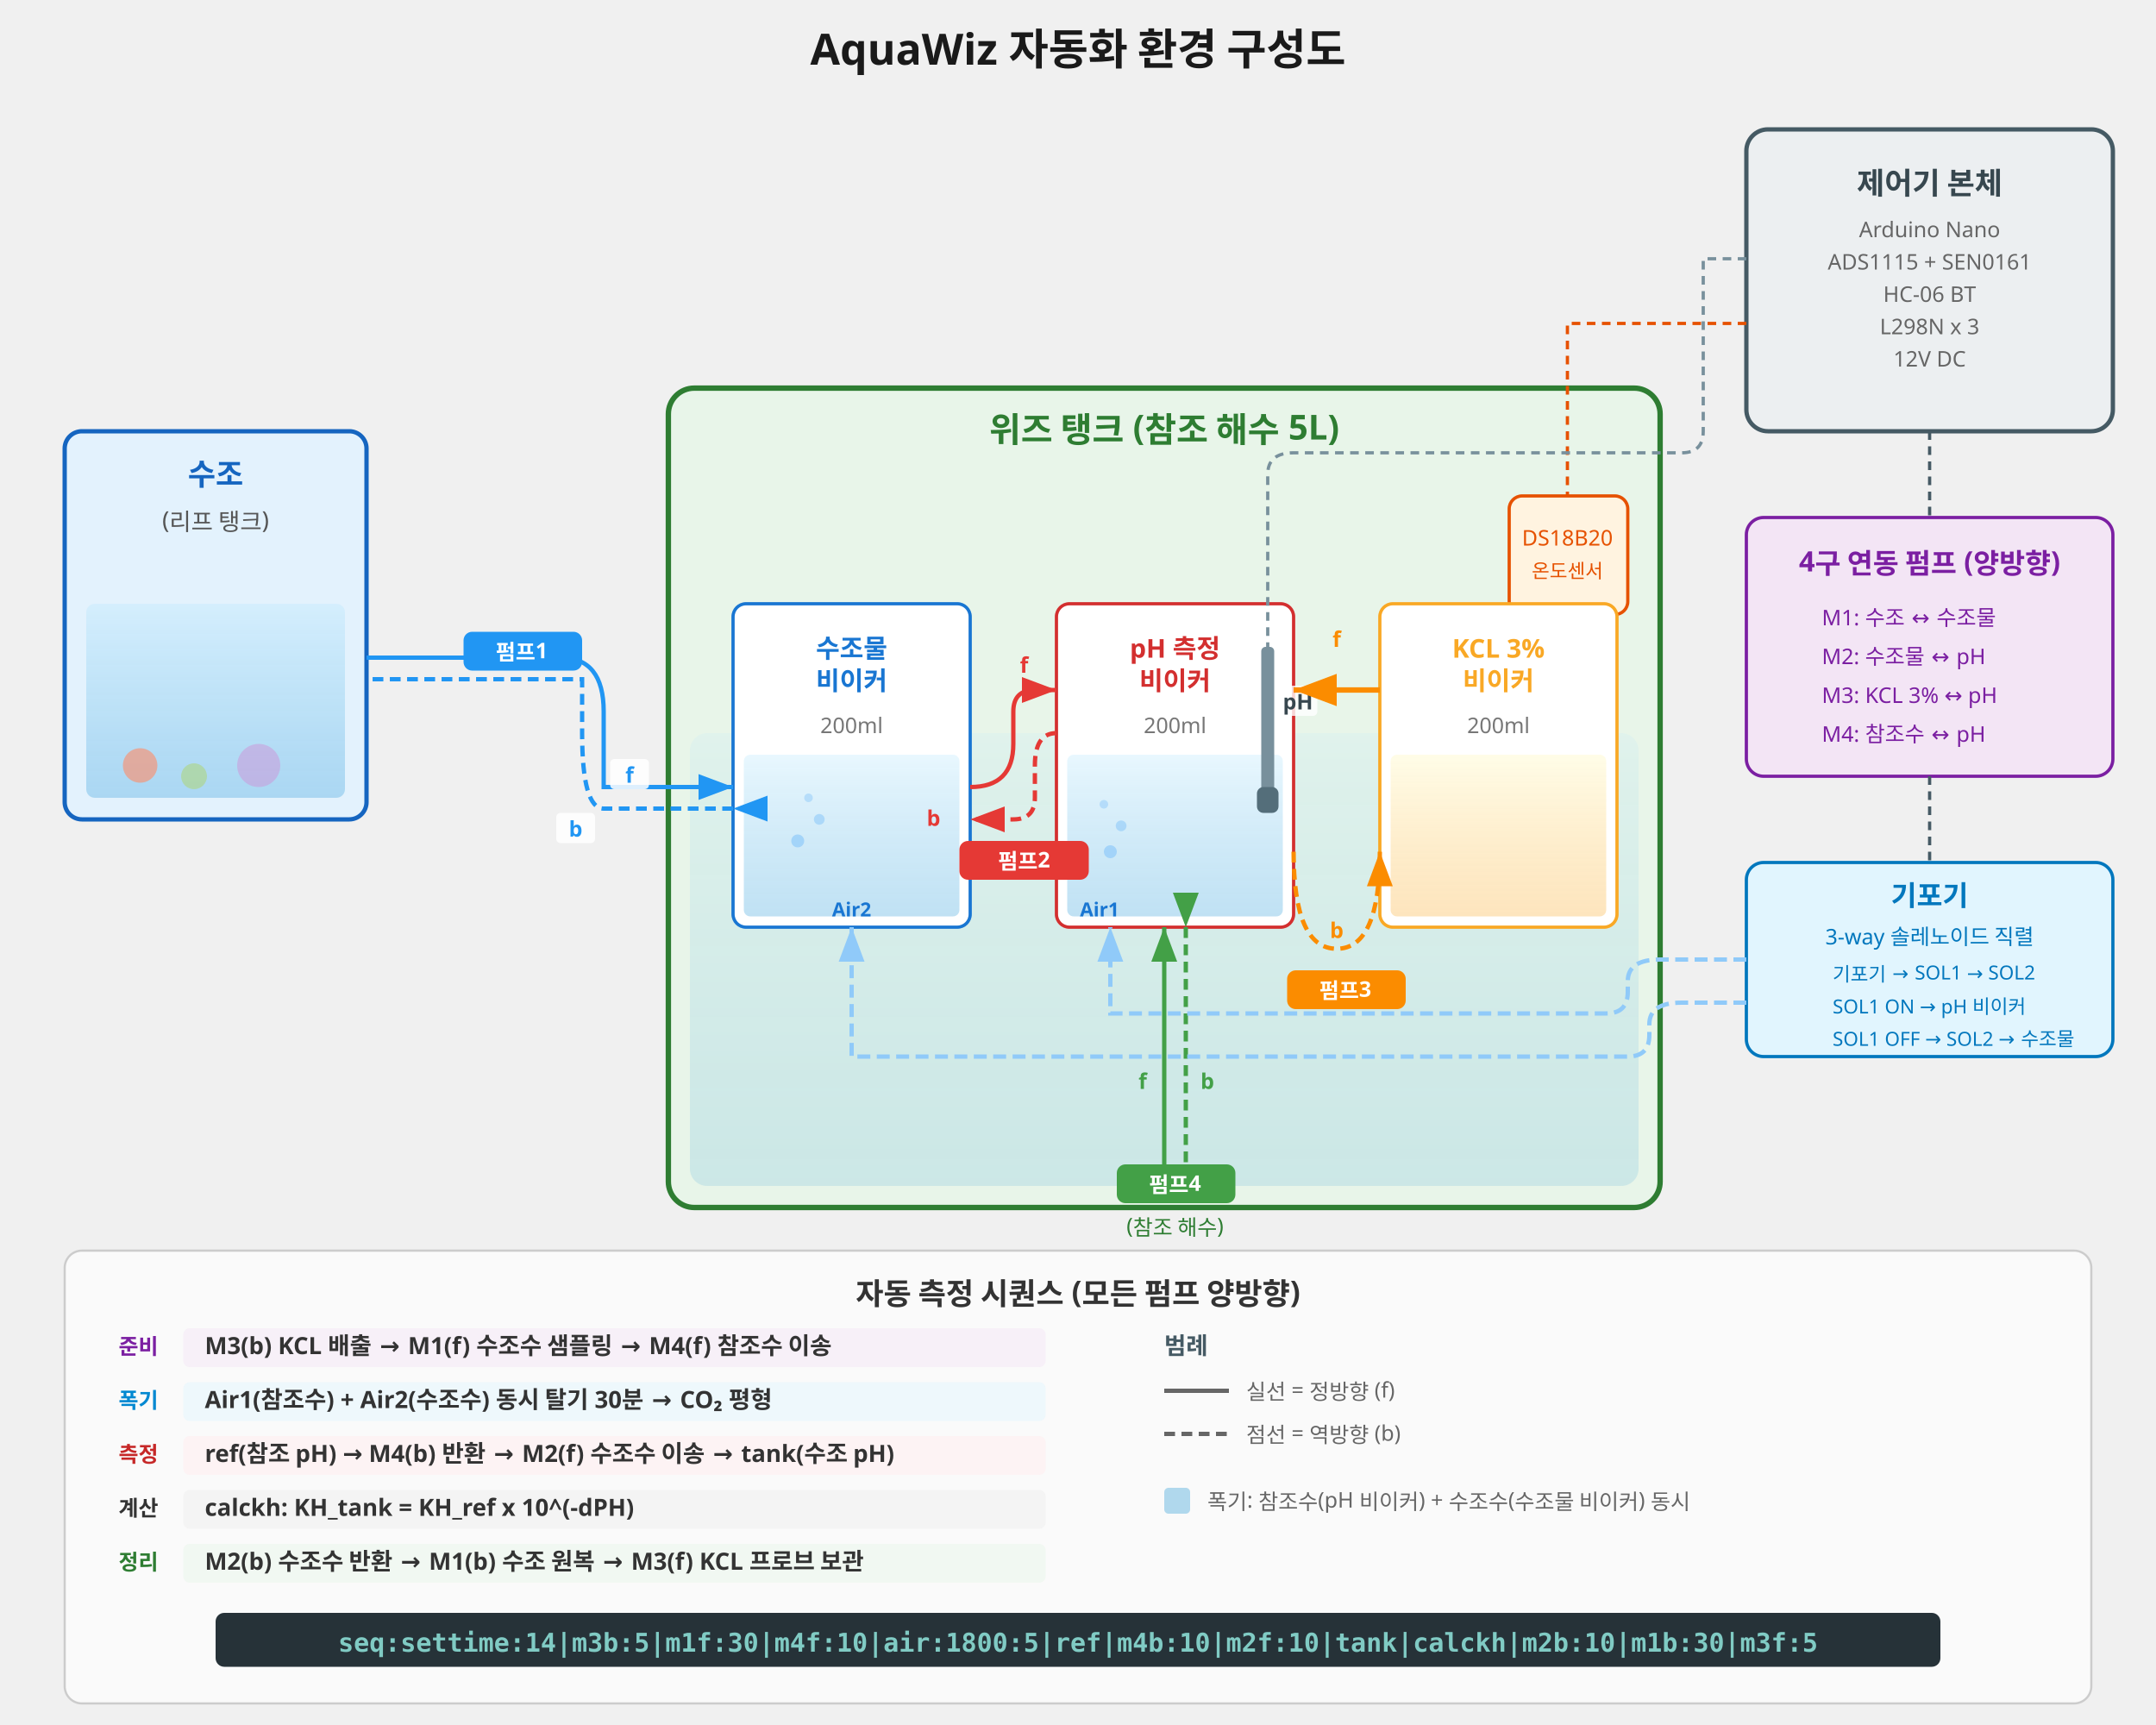
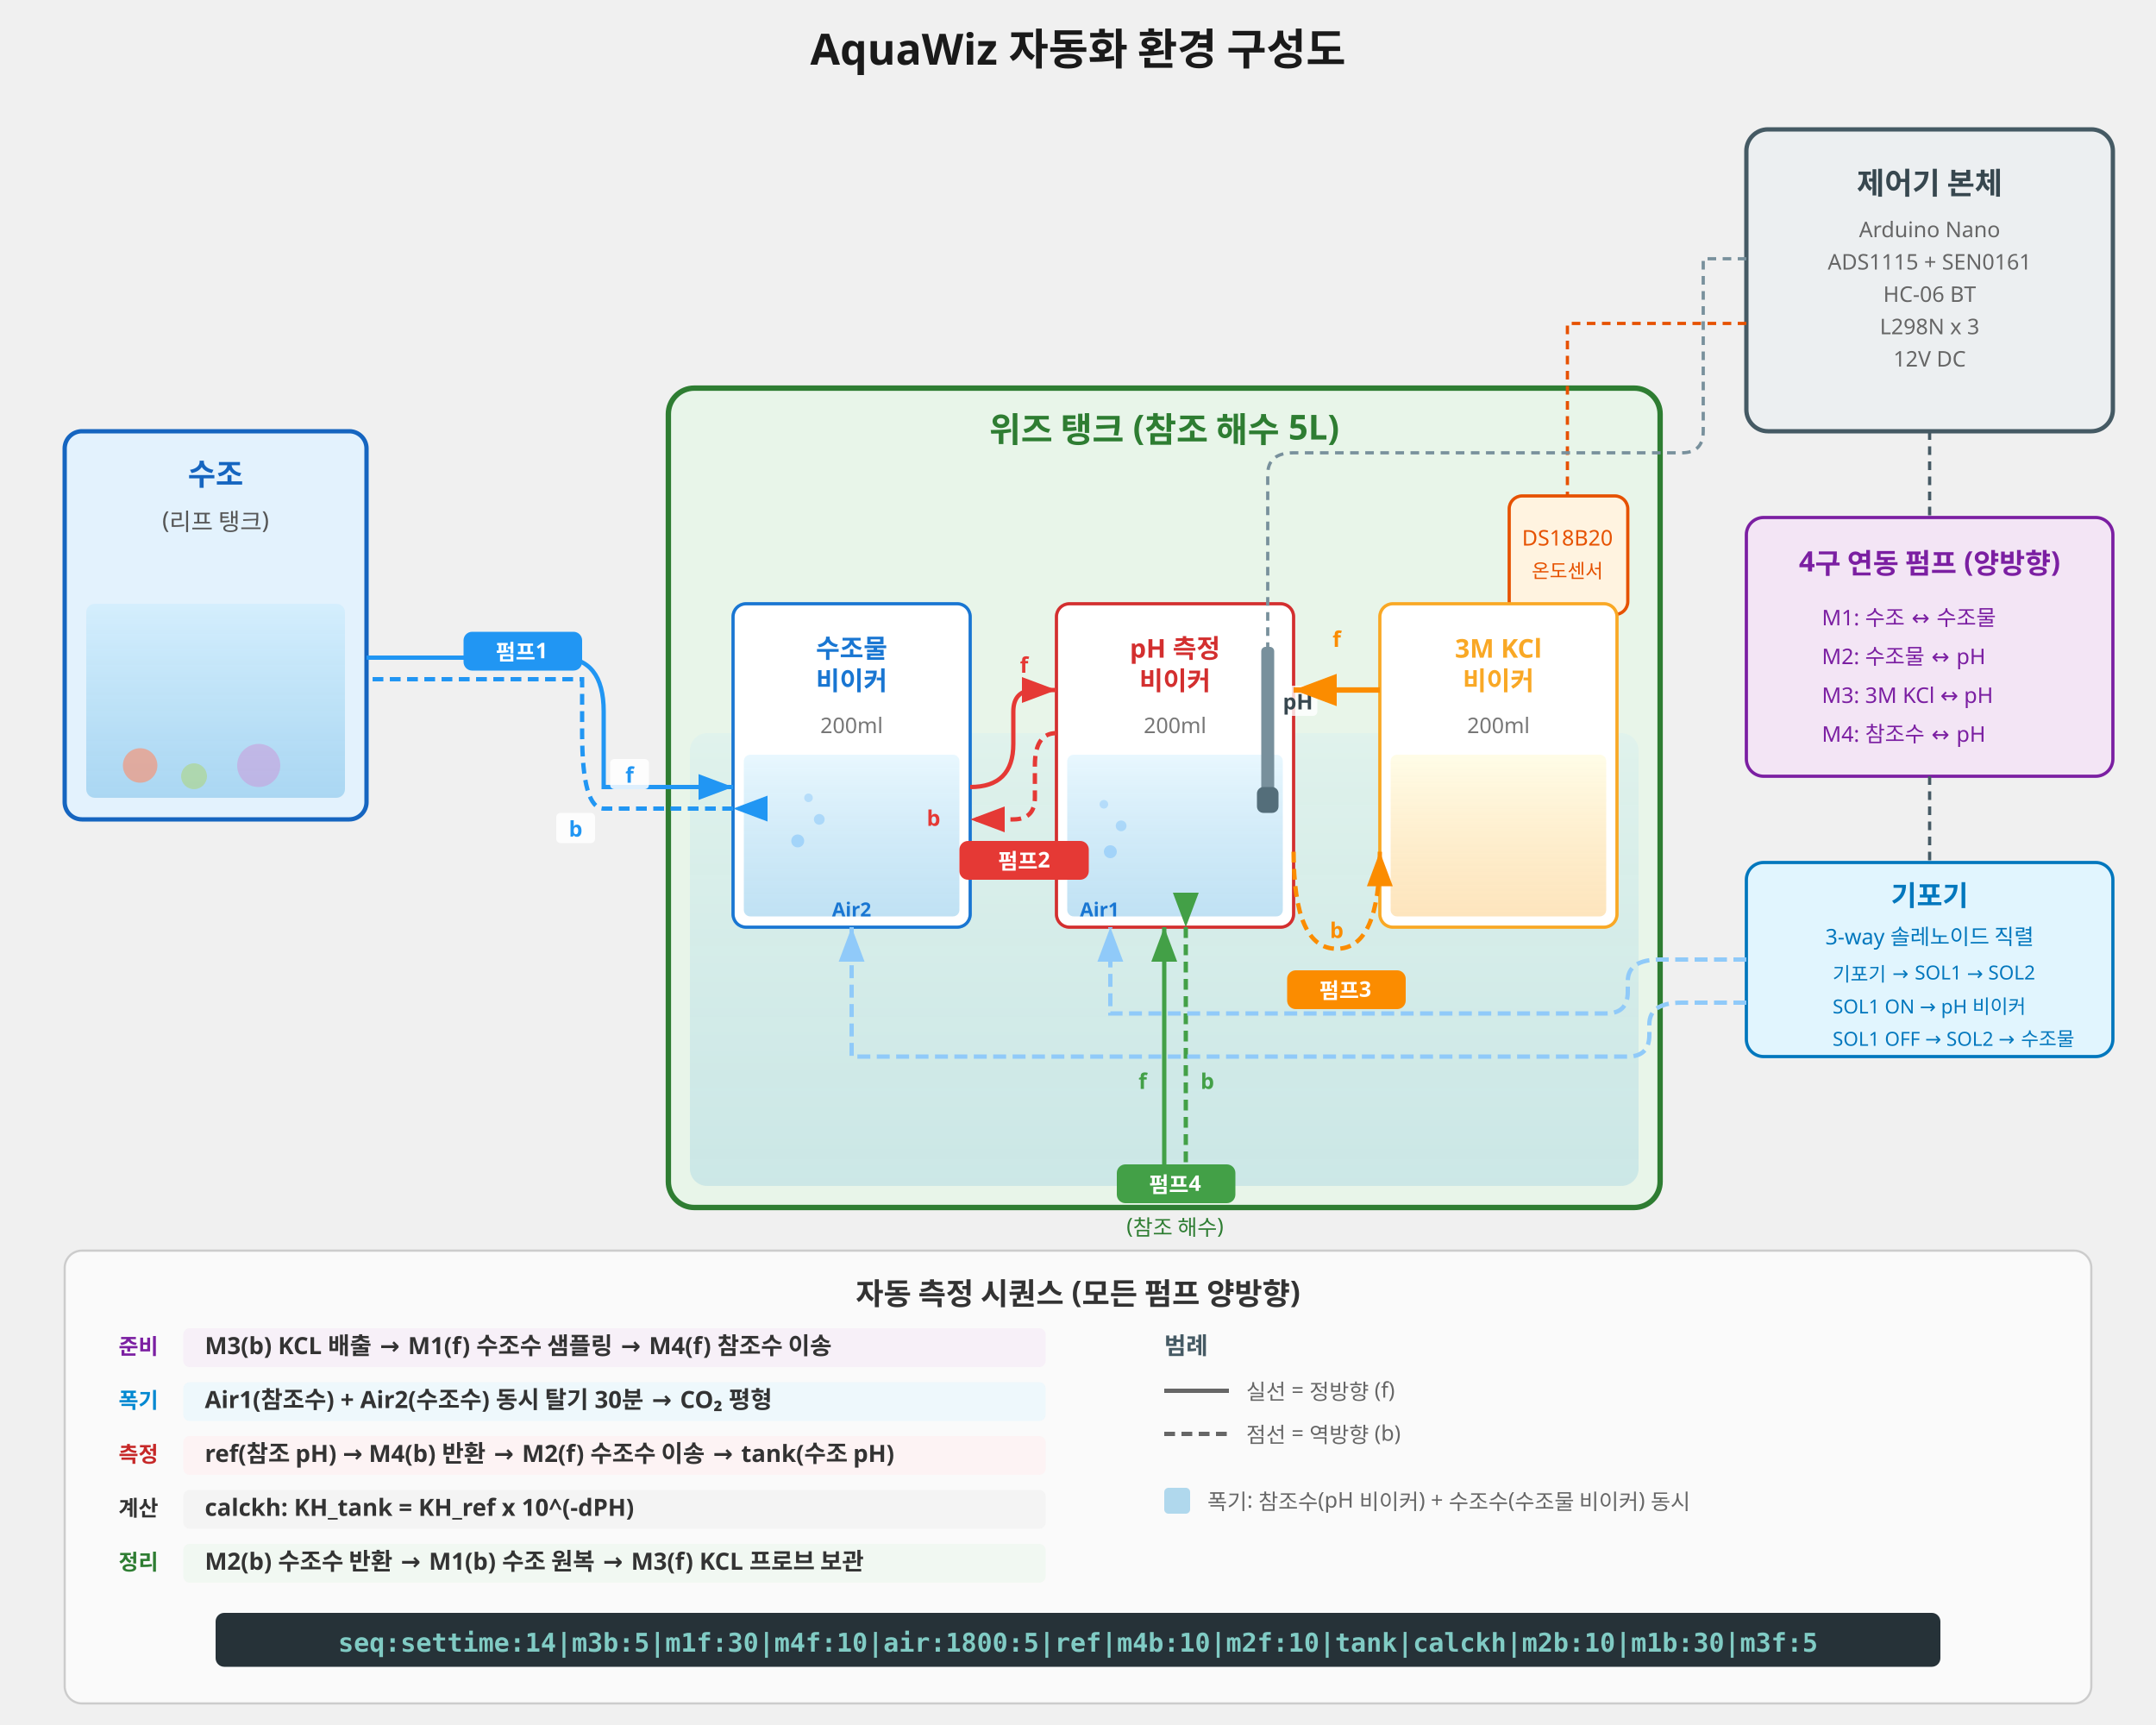
<svg xmlns="http://www.w3.org/2000/svg" viewBox="0 0 1000 800" font-family="'Malgun Gothic', 'Apple SD Gothic Neo', sans-serif" font-size="12">
  <defs>
    <marker id="arrow-blue" markerWidth="8" markerHeight="6" refX="8" refY="3" orient="auto">
      <path d="M0,0 L8,3 L0,6 Z" fill="#2196F3" />
    </marker>
    <marker id="arrow-red" markerWidth="8" markerHeight="6" refX="8" refY="3" orient="auto">
      <path d="M0,0 L8,3 L0,6 Z" fill="#e53935" />
    </marker>
    <marker id="arrow-green" markerWidth="8" markerHeight="6" refX="8" refY="3" orient="auto">
      <path d="M0,0 L8,3 L0,6 Z" fill="#43A047" />
    </marker>
    <marker id="arrow-orange" markerWidth="8" markerHeight="6" refX="8" refY="3" orient="auto">
      <path d="M0,0 L8,3 L0,6 Z" fill="#FB8C00" />
    </marker>
    <marker id="arrow-air" markerWidth="8" markerHeight="6" refX="8" refY="3" orient="auto">
      <path d="M0,0 L8,3 L0,6 Z" fill="#90CAF9" />
    </marker>
    <linearGradient id="water" x1="0" y1="0" x2="0" y2="1">
      <stop offset="0%" stop-color="#B3E5FC" stop-opacity="0.3" />
      <stop offset="100%" stop-color="#0288D1" stop-opacity="0.25" />
    </linearGradient>
    <linearGradient id="kcl" x1="0" y1="0" x2="0" y2="1">
      <stop offset="0%" stop-color="#FFF9C4" stop-opacity="0.4" />
      <stop offset="100%" stop-color="#F9A825" stop-opacity="0.3" />
    </linearGradient>
  </defs>
  <text x="500" y="30" text-anchor="middle" font-size="20" font-weight="bold" fill="#1a1a1a">AquaWiz 자동화 환경 구성도</text>
  <rect x="30" y="200" width="140" height="180" rx="8" fill="#E3F2FD" stroke="#1565C0" stroke-width="2" />
  <rect x="40" y="280" width="120" height="90" rx="4" fill="url(#water)" />
  <text x="100" y="225" text-anchor="middle" font-size="14" font-weight="bold" fill="#1565C0">수조</text>
  <text x="100" y="245" text-anchor="middle" font-size="11" fill="#555">(리프 탱크)</text>
  <circle cx="65" cy="355" r="8" fill="#FF8A65" opacity="0.6" />
  <circle cx="90" cy="360" r="6" fill="#AED581" opacity="0.6" />
  <circle cx="120" cy="355" r="10" fill="#CE93D8" opacity="0.5" />
  <rect x="310" y="180" width="460" height="380" rx="12" fill="#E8F5E9" stroke="#2E7D32" stroke-width="2.5" stroke-dasharray="none" />
  <text x="540" y="205" text-anchor="middle" font-size="16" font-weight="bold" fill="#2E7D32">위즈 탱크 (참조 해수 5L)</text>
  <rect x="320" y="340" width="440" height="210" rx="8" fill="url(#water)" opacity="0.5" />
  <rect x="700" y="230" width="55" height="55" rx="6" fill="#FFF3E0" stroke="#E65100" stroke-width="1.5" />
  <text x="727" y="253" text-anchor="middle" font-size="10" fill="#E65100">DS18B20</text>
  <text x="727" y="268" text-anchor="middle" font-size="9" fill="#E65100">온도센서</text>
  <line x1="727" y1="285" x2="727" y2="350" stroke="#E65100" stroke-width="2" stroke-dasharray="4,3" />
  <circle cx="727" cy="355" r="4" fill="#E65100" />
  <rect x="340" y="280" width="110" height="150" rx="6" fill="white" stroke="#1976D2" stroke-width="1.5" />
  <rect x="345" y="350" width="100" height="75" rx="3" fill="url(#water)" />
  <text x="395" y="305" text-anchor="middle" font-size="12" font-weight="bold" fill="#1976D2">수조물</text>
  <text x="395" y="320" text-anchor="middle" font-size="12" font-weight="bold" fill="#1976D2">비이커</text>
  <text x="395" y="340" text-anchor="middle" font-size="10" fill="#777">200ml</text>
  <circle cx="370" cy="390" r="3" fill="#90CAF9" opacity="0.7" />
  <circle cx="380" cy="380" r="2.5" fill="#90CAF9" opacity="0.6" />
  <circle cx="375" cy="370" r="2" fill="#90CAF9" opacity="0.5" />
  <text x="395" y="425" text-anchor="middle" font-size="9" fill="#1976D2" font-weight="bold">Air2</text>
  <rect x="490" y="280" width="110" height="150" rx="6" fill="white" stroke="#D32F2F" stroke-width="1.5" />
  <rect x="495" y="350" width="100" height="75" rx="3" fill="url(#water)" />
  <text x="545" y="305" text-anchor="middle" font-size="12" font-weight="bold" fill="#D32F2F">pH 측정</text>
  <text x="545" y="320" text-anchor="middle" font-size="12" font-weight="bold" fill="#D32F2F">비이커</text>
  <text x="545" y="340" text-anchor="middle" font-size="10" fill="#777">200ml</text>
  <rect x="585" y="300" width="6" height="70" rx="2" fill="#78909C" />
  <rect x="583" y="365" width="10" height="12" rx="3" fill="#546E7A" />
  <rect x="593" y="318" width="18" height="14" rx="2" fill="white" opacity="0.8" />
  <text x="602" y="329" text-anchor="middle" font-size="10" fill="#37474F" font-weight="bold">pH</text>
  <circle cx="515" cy="395" r="3" fill="#90CAF9" opacity="0.7" />
  <circle cx="520" cy="383" r="2.5" fill="#90CAF9" opacity="0.6" />
  <circle cx="512" cy="373" r="2" fill="#90CAF9" opacity="0.5" />
  <text x="510" y="425" text-anchor="middle" font-size="9" fill="#1976D2" font-weight="bold">Air1</text>
  <rect x="640" y="280" width="110" height="150" rx="6" fill="white" stroke="#F9A825" stroke-width="1.5" />
  <rect x="645" y="350" width="100" height="75" rx="3" fill="url(#kcl)" />
-   <text x="695" y="305" text-anchor="middle" font-size="12" font-weight="bold" fill="#F9A825">KCL 3%</text>
+   <text x="695" y="305" text-anchor="middle" font-size="12" font-weight="bold" fill="#F9A825">3M KCl</text>
  <text x="695" y="320" text-anchor="middle" font-size="12" font-weight="bold" fill="#F9A825">비이커</text>
  <text x="695" y="340" text-anchor="middle" font-size="10" fill="#777">200ml</text>
  <rect x="810" y="60" width="170" height="140" rx="10" fill="#ECEFF1" stroke="#455A64" stroke-width="2" />
  <text x="895" y="90" text-anchor="middle" font-size="14" font-weight="bold" fill="#37474F">제어기 본체</text>
  <text x="895" y="110" text-anchor="middle" font-size="10" fill="#666">Arduino Nano</text>
  <text x="895" y="125" text-anchor="middle" font-size="10" fill="#666">ADS1115 + SEN0161</text>
  <text x="895" y="140" text-anchor="middle" font-size="10" fill="#666">HC-06 BT</text>
  <text x="895" y="155" text-anchor="middle" font-size="10" fill="#666">L298N x 3</text>
  <text x="895" y="170" text-anchor="middle" font-size="10" fill="#666">12V DC</text>
  <rect x="810" y="240" width="170" height="120" rx="8" fill="#F3E5F5" stroke="#7B1FA2" stroke-width="1.5" />
  <text x="895" y="265" text-anchor="middle" font-size="13" font-weight="bold" fill="#7B1FA2">4구 연동 펌프 (양방향)</text>
  <text x="845" y="290" font-size="10" fill="#7B1FA2">M1: 수조 ↔ 수조물</text>
  <text x="845" y="308" font-size="10" fill="#7B1FA2">M2: 수조물 ↔ pH</text>
-   <text x="845" y="326" font-size="10" fill="#7B1FA2">M3: KCL 3% ↔ pH</text>
+   <text x="845" y="326" font-size="10" fill="#7B1FA2">M3: 3M KCl ↔ pH</text>
  <text x="845" y="344" font-size="10" fill="#7B1FA2">M4: 참조수 ↔ pH</text>
  <rect x="810" y="400" width="170" height="90" rx="8" fill="#E1F5FE" stroke="#0277BD" stroke-width="1.5" />
  <text x="895" y="420" text-anchor="middle" font-size="13" font-weight="bold" fill="#0277BD">기포기</text>
  <text x="895" y="438" text-anchor="middle" font-size="10" fill="#0277BD">3-way 솔레노이드 직렬</text>
  <text x="850" y="455" font-size="9" fill="#0277BD">기포기 → SOL1 → SOL2</text>
  <text x="850" y="470" font-size="9" fill="#0277BD">SOL1 ON → pH 비이커</text>
  <text x="850" y="485" font-size="9" fill="#0277BD">SOL1 OFF → SOL2 → 수조물</text>
  <path d="M170,305 L260,305 Q280,305 280,330 L280,365 L340,365" fill="none" stroke="#2196F3" stroke-width="2" marker-end="url(#arrow-blue)" />
  <path d="M340,375 L280,375 Q270,375 270,340 L270,315 L170,315" fill="none" stroke="#2196F3" stroke-width="2" stroke-dasharray="5,3" marker-start="url(#arrow-blue)" />
  <rect x="215" y="293" width="55" height="18" rx="4" fill="#2196F3" />
  <text x="242" y="306" text-anchor="middle" font-size="10" fill="white" font-weight="bold">펌프1</text>
  <rect x="283" y="352" width="18" height="14" rx="2" fill="white" opacity="0.85" />
  <text x="292" y="363" text-anchor="middle" font-size="10" fill="#2196F3" font-weight="bold">f</text>
  <rect x="258" y="377" width="18" height="14" rx="2" fill="white" opacity="0.85" />
  <text x="267" y="388" text-anchor="middle" font-size="10" fill="#2196F3" font-weight="bold">b</text>
  <path d="M450,365 Q470,365 470,345 L470,330 Q470,320 480,320 L490,320" fill="none" stroke="#e53935" stroke-width="2" marker-end="url(#arrow-red)" />
  <path d="M490,340 Q480,340 480,355 L480,370 Q480,380 470,380 L450,380" fill="none" stroke="#e53935" stroke-width="2" stroke-dasharray="5,3" marker-end="url(#arrow-red)" />
  <text x="433" y="383" text-anchor="middle" font-size="10" fill="#e53935" font-weight="bold">b</text>
  <rect x="445" y="390" width="60" height="18" rx="4" fill="#e53935" />
  <text x="475" y="403" text-anchor="middle" font-size="10" fill="white" font-weight="bold">펌프2</text>
  <text x="475" y="312" text-anchor="middle" font-size="10" fill="#e53935" font-weight="bold">f</text>
  <path d="M640,320 L600,320" fill="none" stroke="#FB8C00" stroke-width="2.5" marker-end="url(#arrow-orange)" />
  <path d="M600,395 Q600,440 620,440 L620,440 Q640,440 640,395" fill="none" stroke="#FB8C00" stroke-width="2" stroke-dasharray="5,3" marker-end="url(#arrow-orange)" />
  <rect x="597" y="450" width="55" height="18" rx="4" fill="#FB8C00" />
  <text x="624" y="463" text-anchor="middle" font-size="10" fill="white" font-weight="bold">펌프3</text>
  <text x="620" y="300" text-anchor="middle" font-size="10" fill="#FB8C00" font-weight="bold">f</text>
  <text x="620" y="435" text-anchor="middle" font-size="10" fill="#FB8C00" font-weight="bold">b</text>
  <path d="M540,540 L540,430" fill="none" stroke="#43A047" stroke-width="2" marker-end="url(#arrow-green)" />
  <path d="M550,430 L550,540" fill="none" stroke="#43A047" stroke-width="2" stroke-dasharray="5,3" marker-start="url(#arrow-green)" />
  <rect x="518" y="540" width="55" height="18" rx="4" fill="#43A047" />
  <text x="545" y="553" text-anchor="middle" font-size="10" fill="white" font-weight="bold">펌프4</text>
  <text x="545" y="572" text-anchor="middle" font-size="10" fill="#2E7D32">(참조 해수)</text>
  <text x="530" y="505" text-anchor="middle" font-size="10" fill="#43A047" font-weight="bold">f</text>
  <text x="560" y="505" text-anchor="middle" font-size="10" fill="#43A047" font-weight="bold">b</text>
  <path d="M810,445 L770,445 Q755,445 755,455 L755,460 Q755,470 745,470 L515,470 L515,430" fill="none" stroke="#90CAF9" stroke-width="2" stroke-dasharray="6,3" marker-end="url(#arrow-air)" />
  <path d="M810,465 L780,465 Q765,465 765,475 L765,480 Q765,490 755,490 L395,490 L395,430" fill="none" stroke="#90CAF9" stroke-width="2" stroke-dasharray="6,3" marker-end="url(#arrow-air)" />
  <line x1="895" y1="200" x2="895" y2="240" stroke="#455A64" stroke-width="1.5" stroke-dasharray="4,3" />
  <line x1="895" y1="360" x2="895" y2="400" stroke="#455A64" stroke-width="1.5" stroke-dasharray="4,3" />
  <path d="M810,150 L727,150 L727,230" fill="none" stroke="#E65100" stroke-width="1.5" stroke-dasharray="4,3" />
  <path d="M810,120 L790,120 L790,200 Q790,210 780,210 L600,210 Q588,210 588,220 L588,300" fill="none" stroke="#78909C" stroke-width="1.5" stroke-dasharray="4,3" />
  <rect x="30" y="580" width="940" height="210" rx="8" fill="#FAFAFA" stroke="#CCC" stroke-width="1" />
  <text x="500" y="605" text-anchor="middle" font-size="14" font-weight="bold" fill="#333">자동 측정 시퀀스 (모든 펌프 양방향)</text>
  <text x="55" y="628" font-size="10" font-weight="bold" fill="#7B1FA2">준비</text>
  <rect x="85" y="616" width="400" height="18" rx="3" fill="#F3E5F5" opacity="0.5" />
  <text x="95" y="628" font-size="11" fill="#333" font-weight="bold">M3(b) KCL 배출 → M1(f) 수조수 샘플링 → M4(f) 참조수 이송</text>
  <text x="55" y="653" font-size="10" font-weight="bold" fill="#0288D1">폭기</text>
  <rect x="85" y="641" width="400" height="18" rx="3" fill="#E1F5FE" opacity="0.5" />
  <text x="95" y="653" font-size="11" fill="#333" font-weight="bold">Air1(참조수) + Air2(수조수) 동시 탈기 30분 → CO₂ 평형</text>
  <text x="55" y="678" font-size="10" font-weight="bold" fill="#C62828">측정</text>
  <rect x="85" y="666" width="400" height="18" rx="3" fill="#FFEBEE" opacity="0.5" />
  <text x="95" y="678" font-size="11" fill="#333" font-weight="bold">ref(참조 pH) → M4(b) 반환 → M2(f) 수조수 이송 → tank(수조 pH)</text>
  <text x="55" y="703" font-size="10" font-weight="bold" fill="#333">계산</text>
  <rect x="85" y="691" width="400" height="18" rx="3" fill="#EEEEEE" opacity="0.5" />
  <text x="95" y="703" font-size="11" fill="#333" font-weight="bold">calckh: KH_tank = KH_ref x 10^(-dPH)</text>
  <text x="55" y="728" font-size="10" font-weight="bold" fill="#2E7D32">정리</text>
  <rect x="85" y="716" width="400" height="18" rx="3" fill="#E8F5E9" opacity="0.5" />
  <text x="95" y="728" font-size="11" fill="#333" font-weight="bold">M2(b) 수조수 반환 → M1(b) 수조 원복 → M3(f) KCL 프로브 보관</text>
  <text x="540" y="628" font-size="11" font-weight="bold" fill="#455A64">범례</text>
  <line x1="540" y1="645" x2="570" y2="645" stroke="#666" stroke-width="2" />
  <text x="578" y="649" font-size="10" fill="#666">실선 = 정방향 (f)</text>
  <line x1="540" y1="665" x2="570" y2="665" stroke="#666" stroke-width="2" stroke-dasharray="5,3" />
  <text x="578" y="669" font-size="10" fill="#666">점선 = 역방향 (b)</text>
  <rect x="540" y="690" width="12" height="12" rx="2" fill="#0288D1" opacity="0.3" />
  <text x="560" y="700" font-size="10" fill="#666">폭기: 참조수(pH 비이커) + 수조수(수조물 비이커) 동시</text>
  <rect x="100" y="748" width="800" height="25" rx="4" fill="#263238" />
  <text x="500" y="766" text-anchor="middle" font-size="12" fill="#80CBC4" font-weight="bold" font-family="monospace, 'Malgun Gothic'">seq:settime:14|m3b:5|m1f:30|m4f:10|air:1800:5|ref|m4b:10|m2f:10|tank|calckh|m2b:10|m1b:30|m3f:5</text>
</svg>
